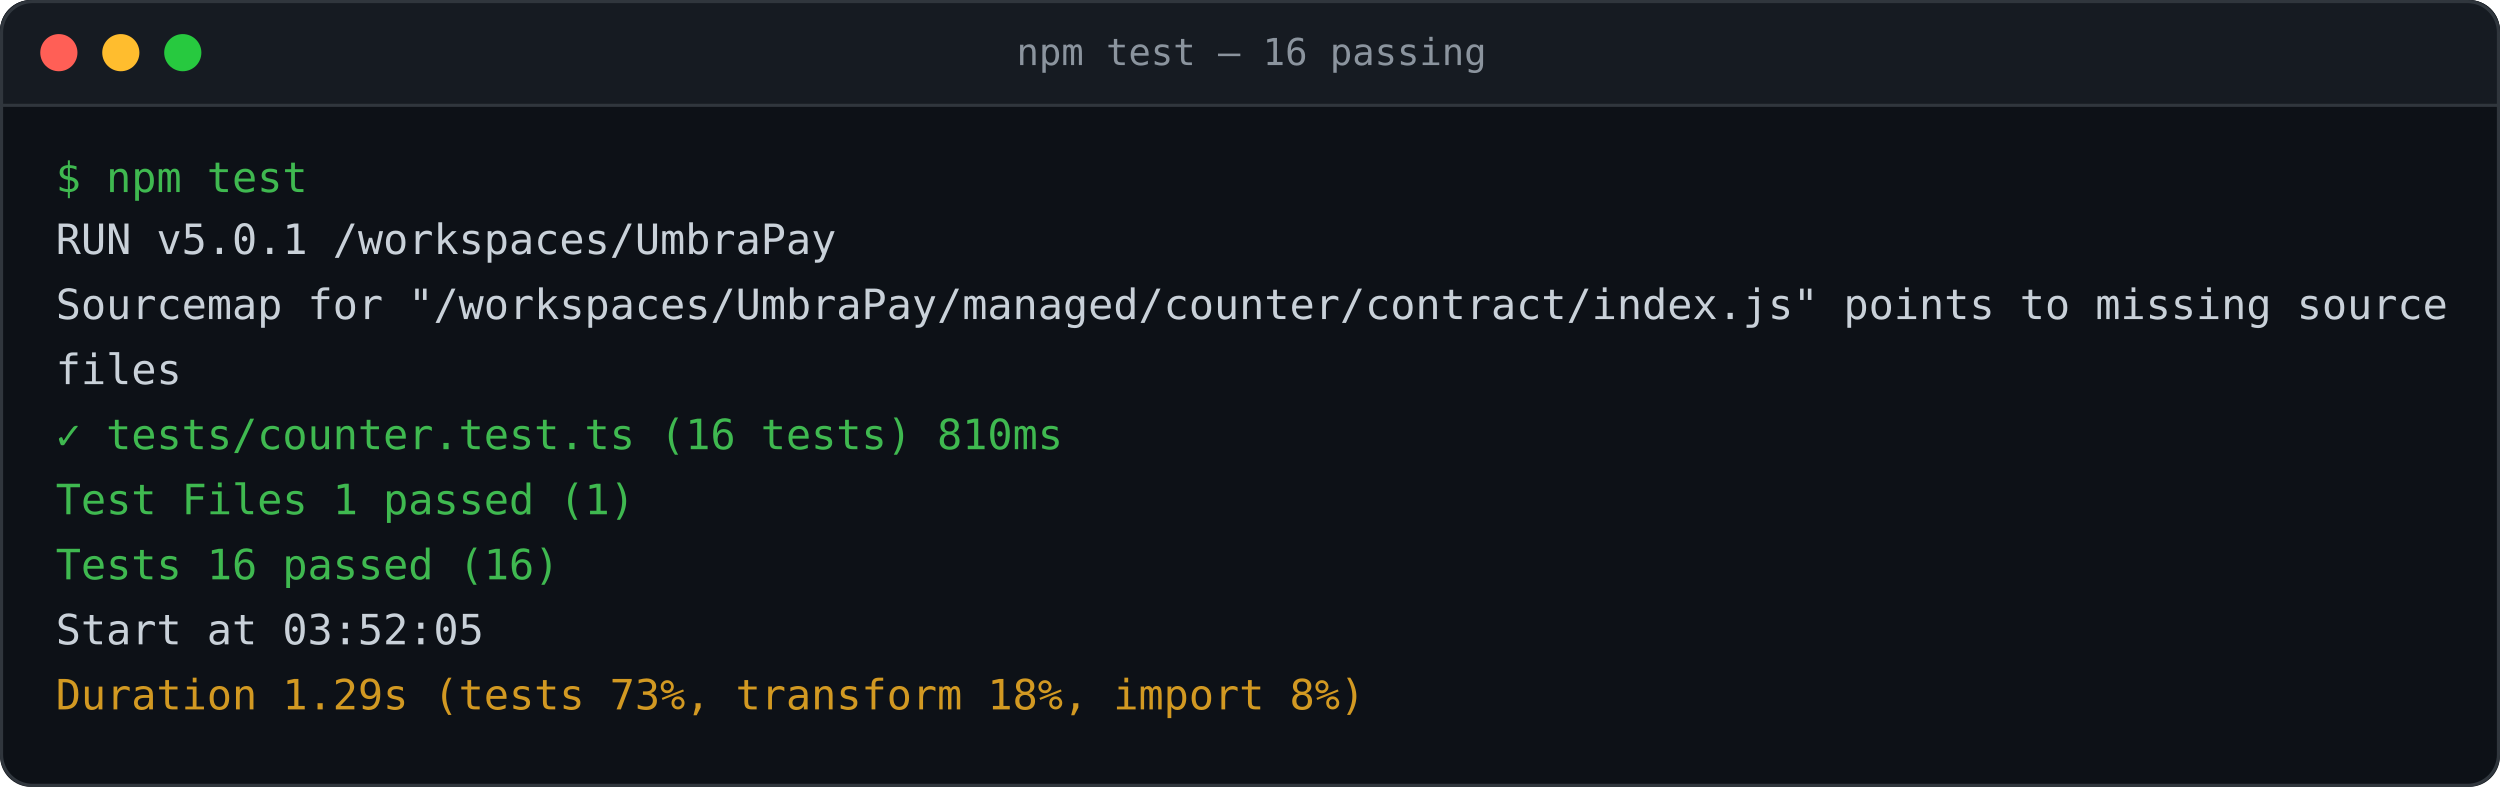
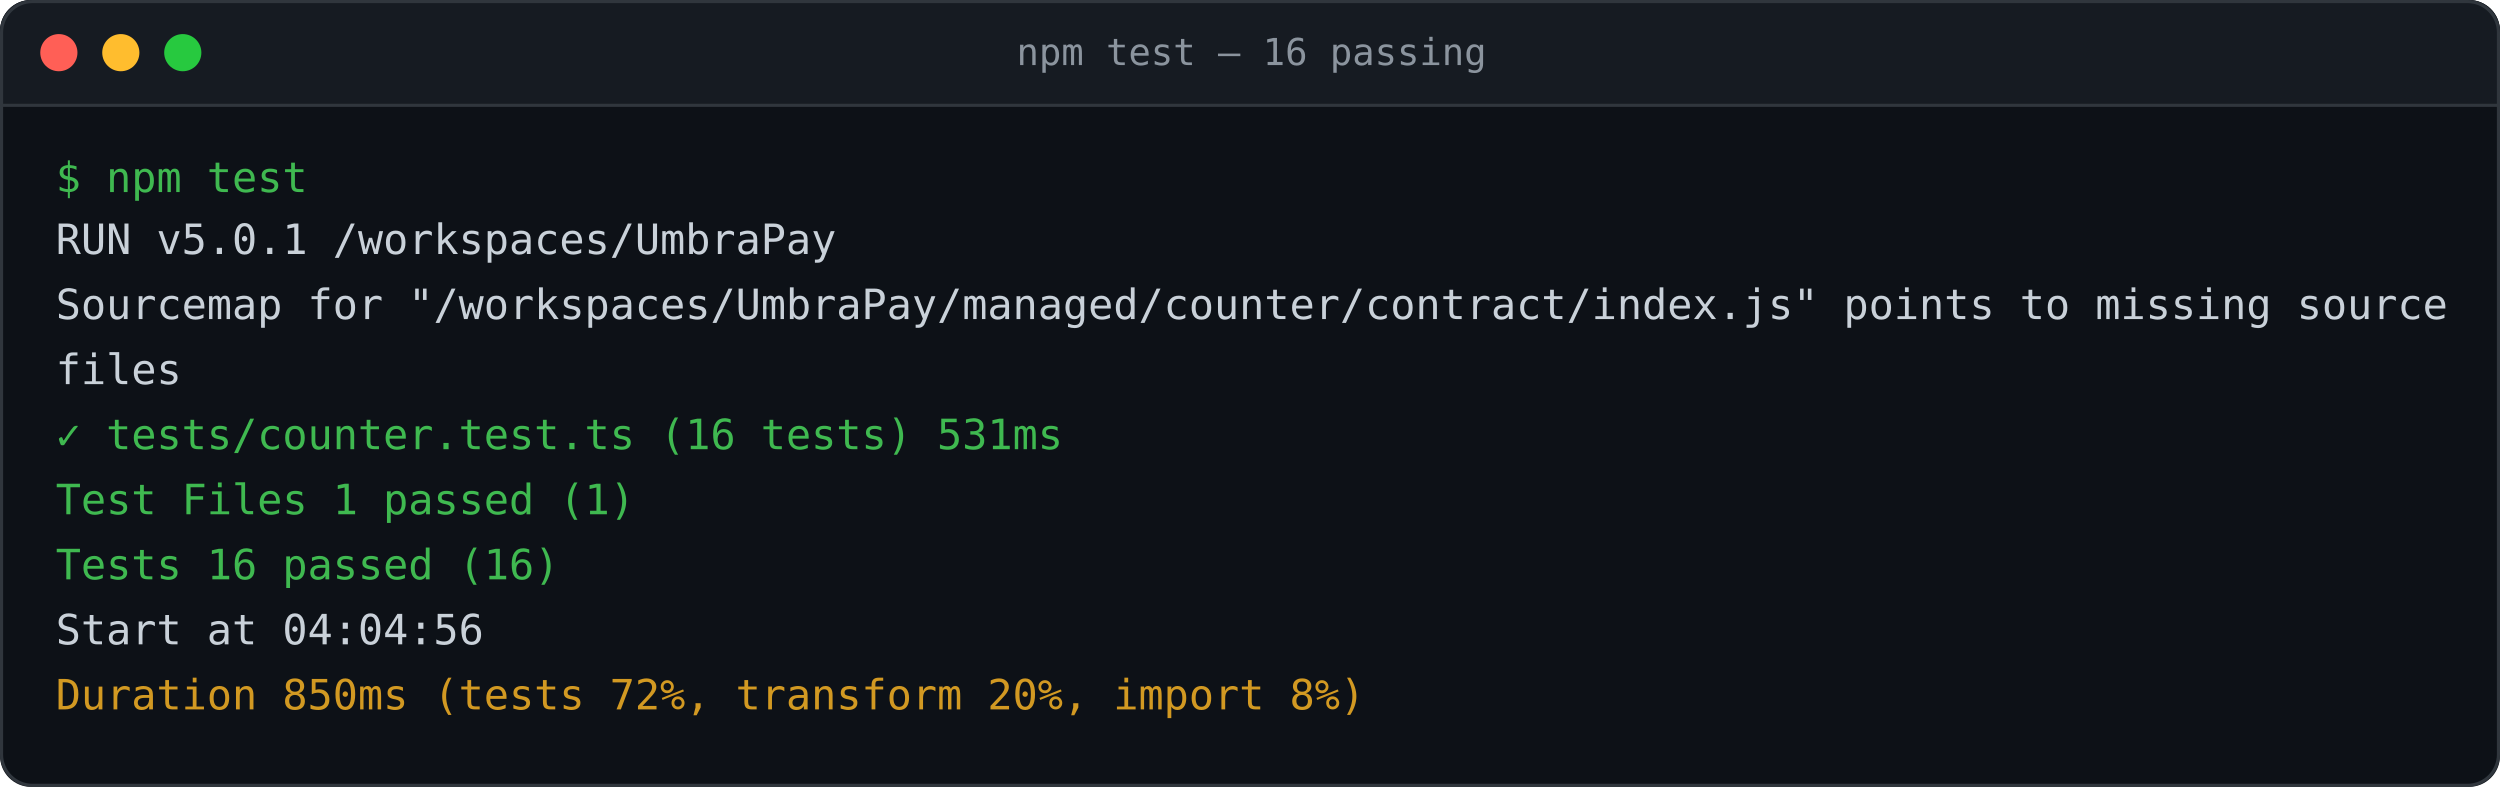
<svg xmlns="http://www.w3.org/2000/svg" width="807" height="254" viewBox="0 0 807 254" font-family="'JetBrains Mono','SF Mono',Menlo,Consolas,monospace" font-size="13.5">
  <defs>
    <clipPath id="round">
      <rect x="0" y="0" width="807" height="254" rx="10" />
    </clipPath>
  </defs>
  <g clip-path="url(#round)">
    <rect width="807" height="254" fill="#0d1117" />
    <rect width="807" height="34" fill="#161b22" />
    <line x1="0" y1="34" x2="807" y2="34" stroke="#30363d" />
    <circle cx="19" cy="17" r="6" fill="#ff5f56" />
    <circle cx="39" cy="17" r="6" fill="#ffbd2e" />
    <circle cx="59" cy="17" r="6" fill="#27c93f" />
    <text x="404" y="21" fill="#8b949e" text-anchor="middle" font-size="12">npm test — 16 passing</text>
    <text x="18" y="62" fill="#3fb950">$ npm test</text>
    <text x="18" y="82" fill="#c9d1d9"> RUN  v5.0.1 /workspaces/UmbraPay</text>
    <text x="18" y="103" fill="#c9d1d9">Sourcemap for "/workspaces/UmbraPay/managed/counter/contract/index.js" points to missing source</text>
    <text x="18" y="124" fill="#c9d1d9"> files</text>
-     <text x="18" y="145" fill="#3fb950"> ✓ tests/counter.test.ts (16 tests) 810ms</text>
+     <text x="18" y="145" fill="#3fb950"> ✓ tests/counter.test.ts (16 tests) 531ms</text>
    <text x="18" y="166" fill="#3fb950"> Test Files  1 passed (1)</text>
    <text x="18" y="187" fill="#3fb950">      Tests  16 passed (16)</text>
-     <text x="18" y="208" fill="#c9d1d9">   Start at  03:52:05</text>
-     <text x="18" y="229" fill="#d29922">   Duration  1.29s (tests 73%, transform 18%, import 8%)</text>
+     <text x="18" y="208" fill="#c9d1d9">   Start at  04:04:56</text>
+     <text x="18" y="229" fill="#d29922">   Duration  850ms (tests 72%, transform 20%, import 8%)</text>
  </g>
  <rect x="0.5" y="0.5" width="806" height="253" rx="10" fill="none" stroke="#30363d" />
</svg>
